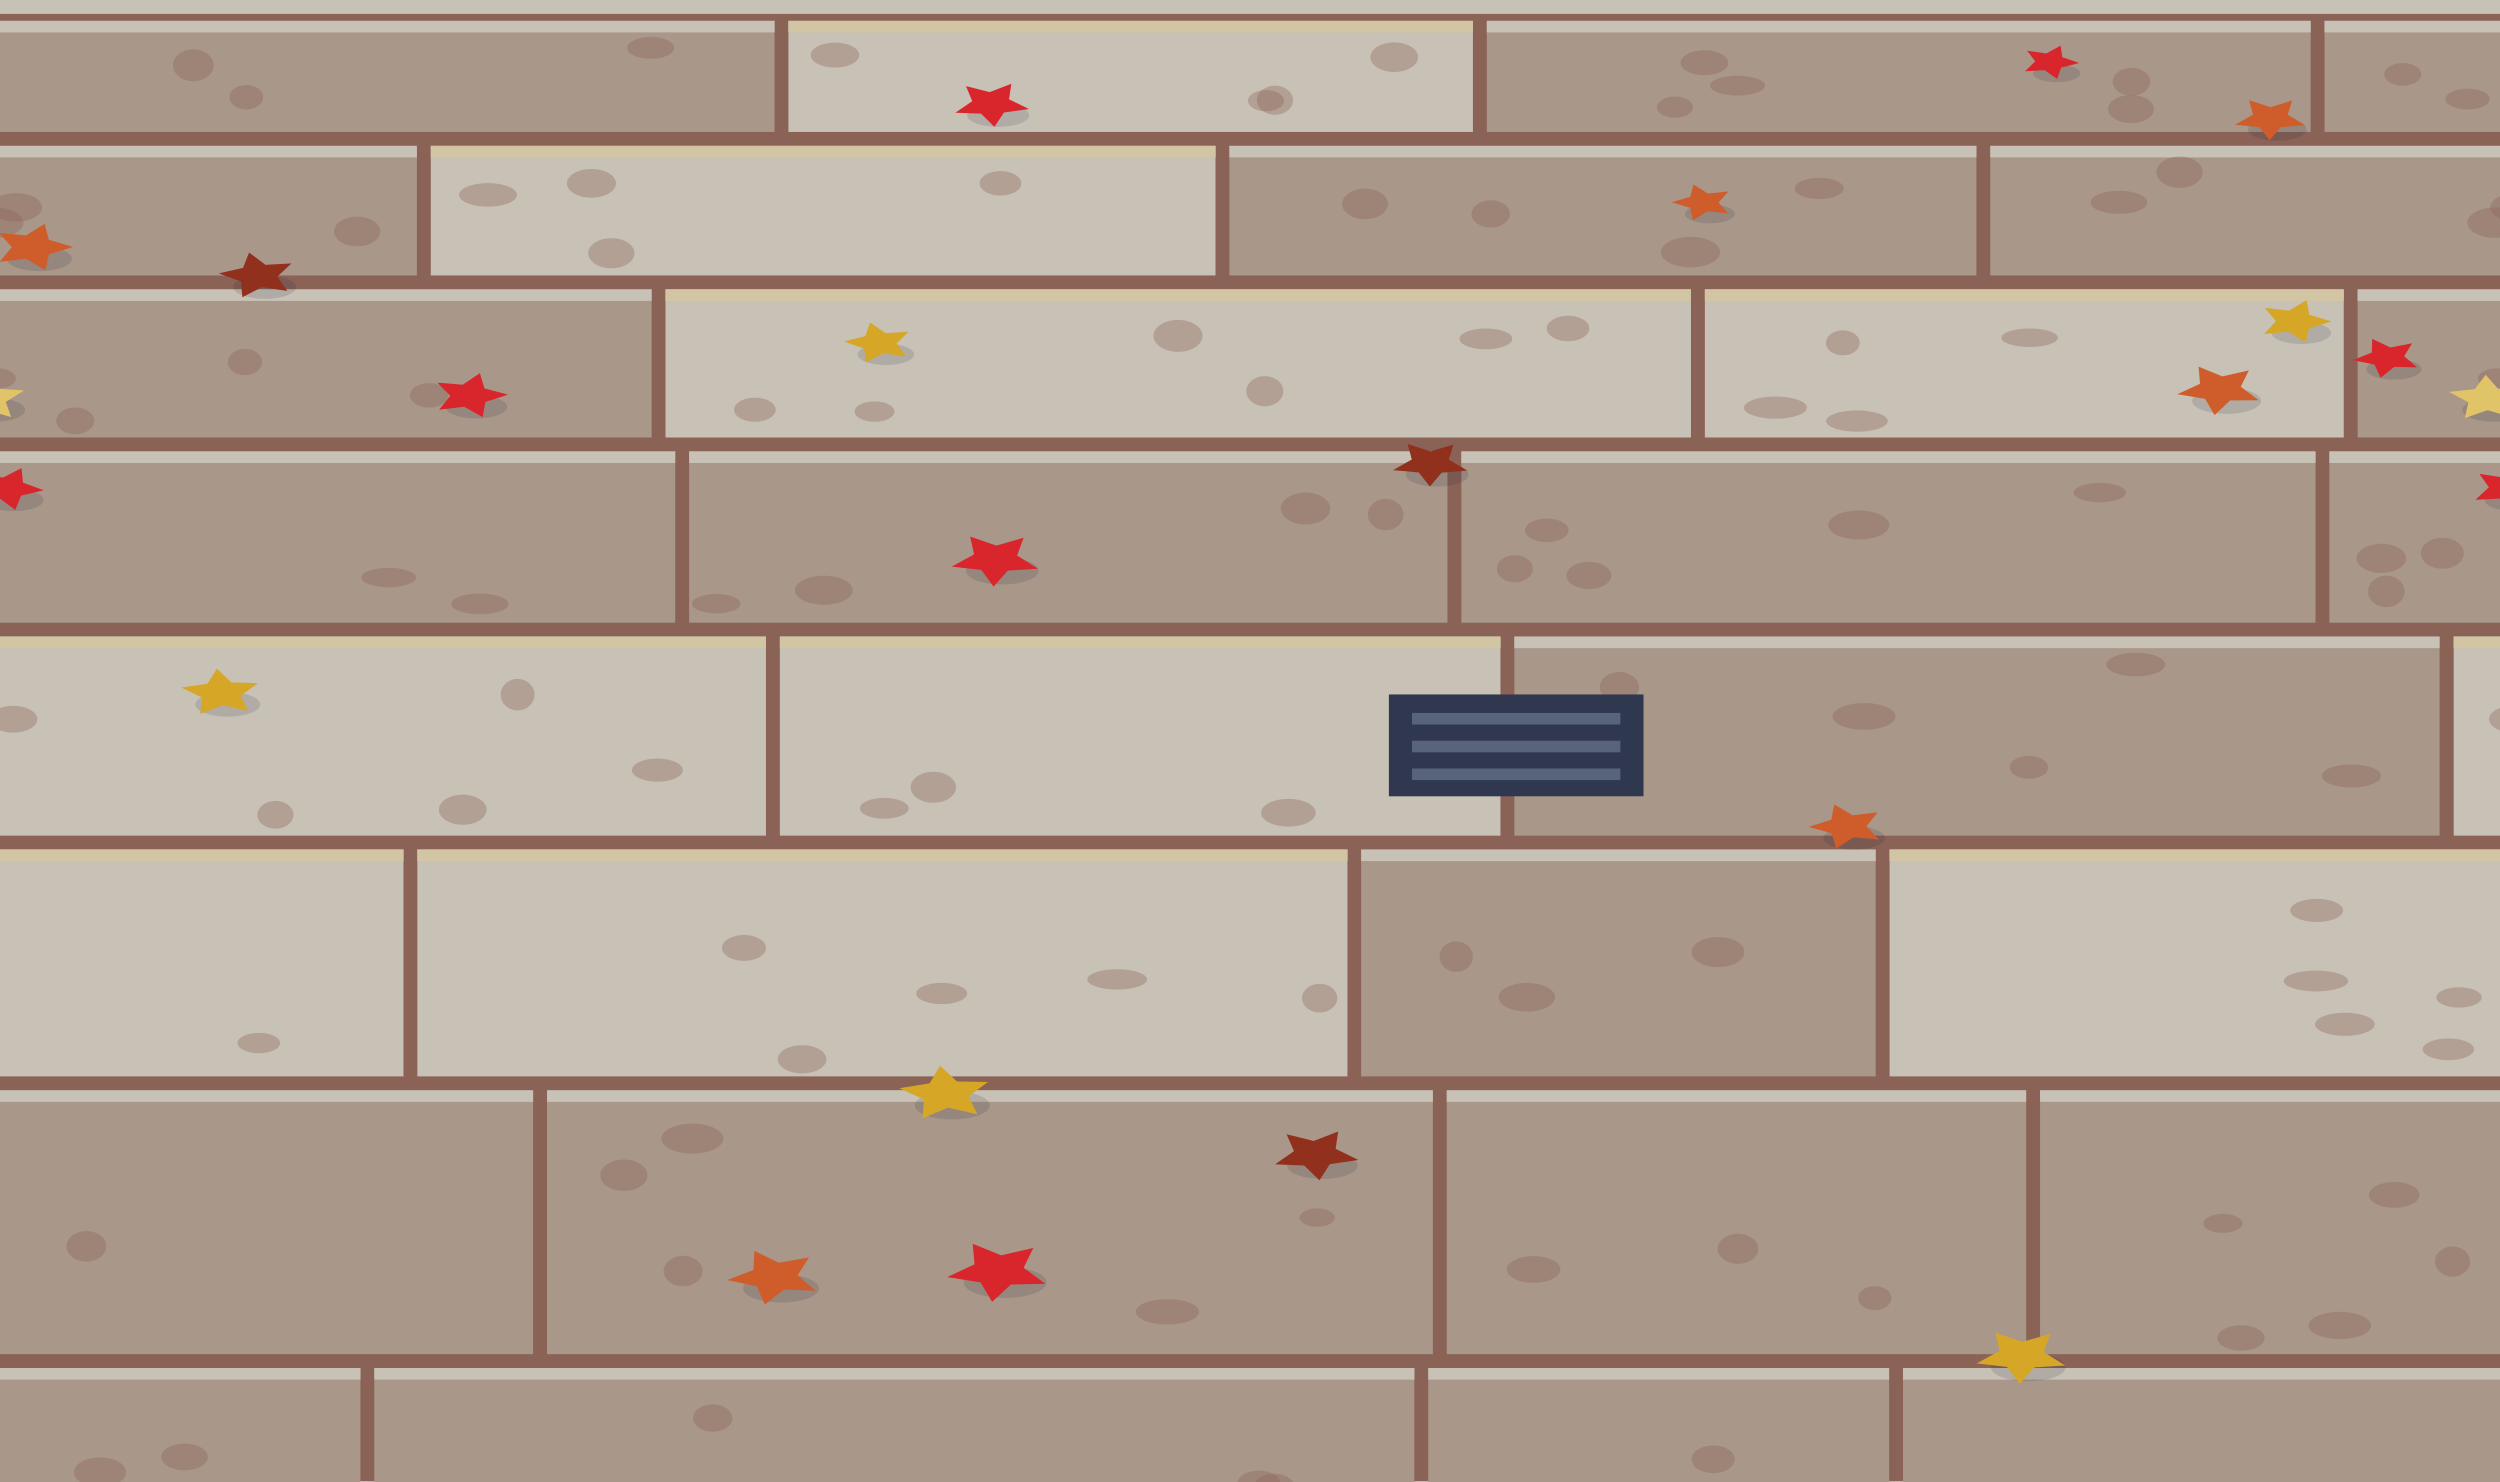
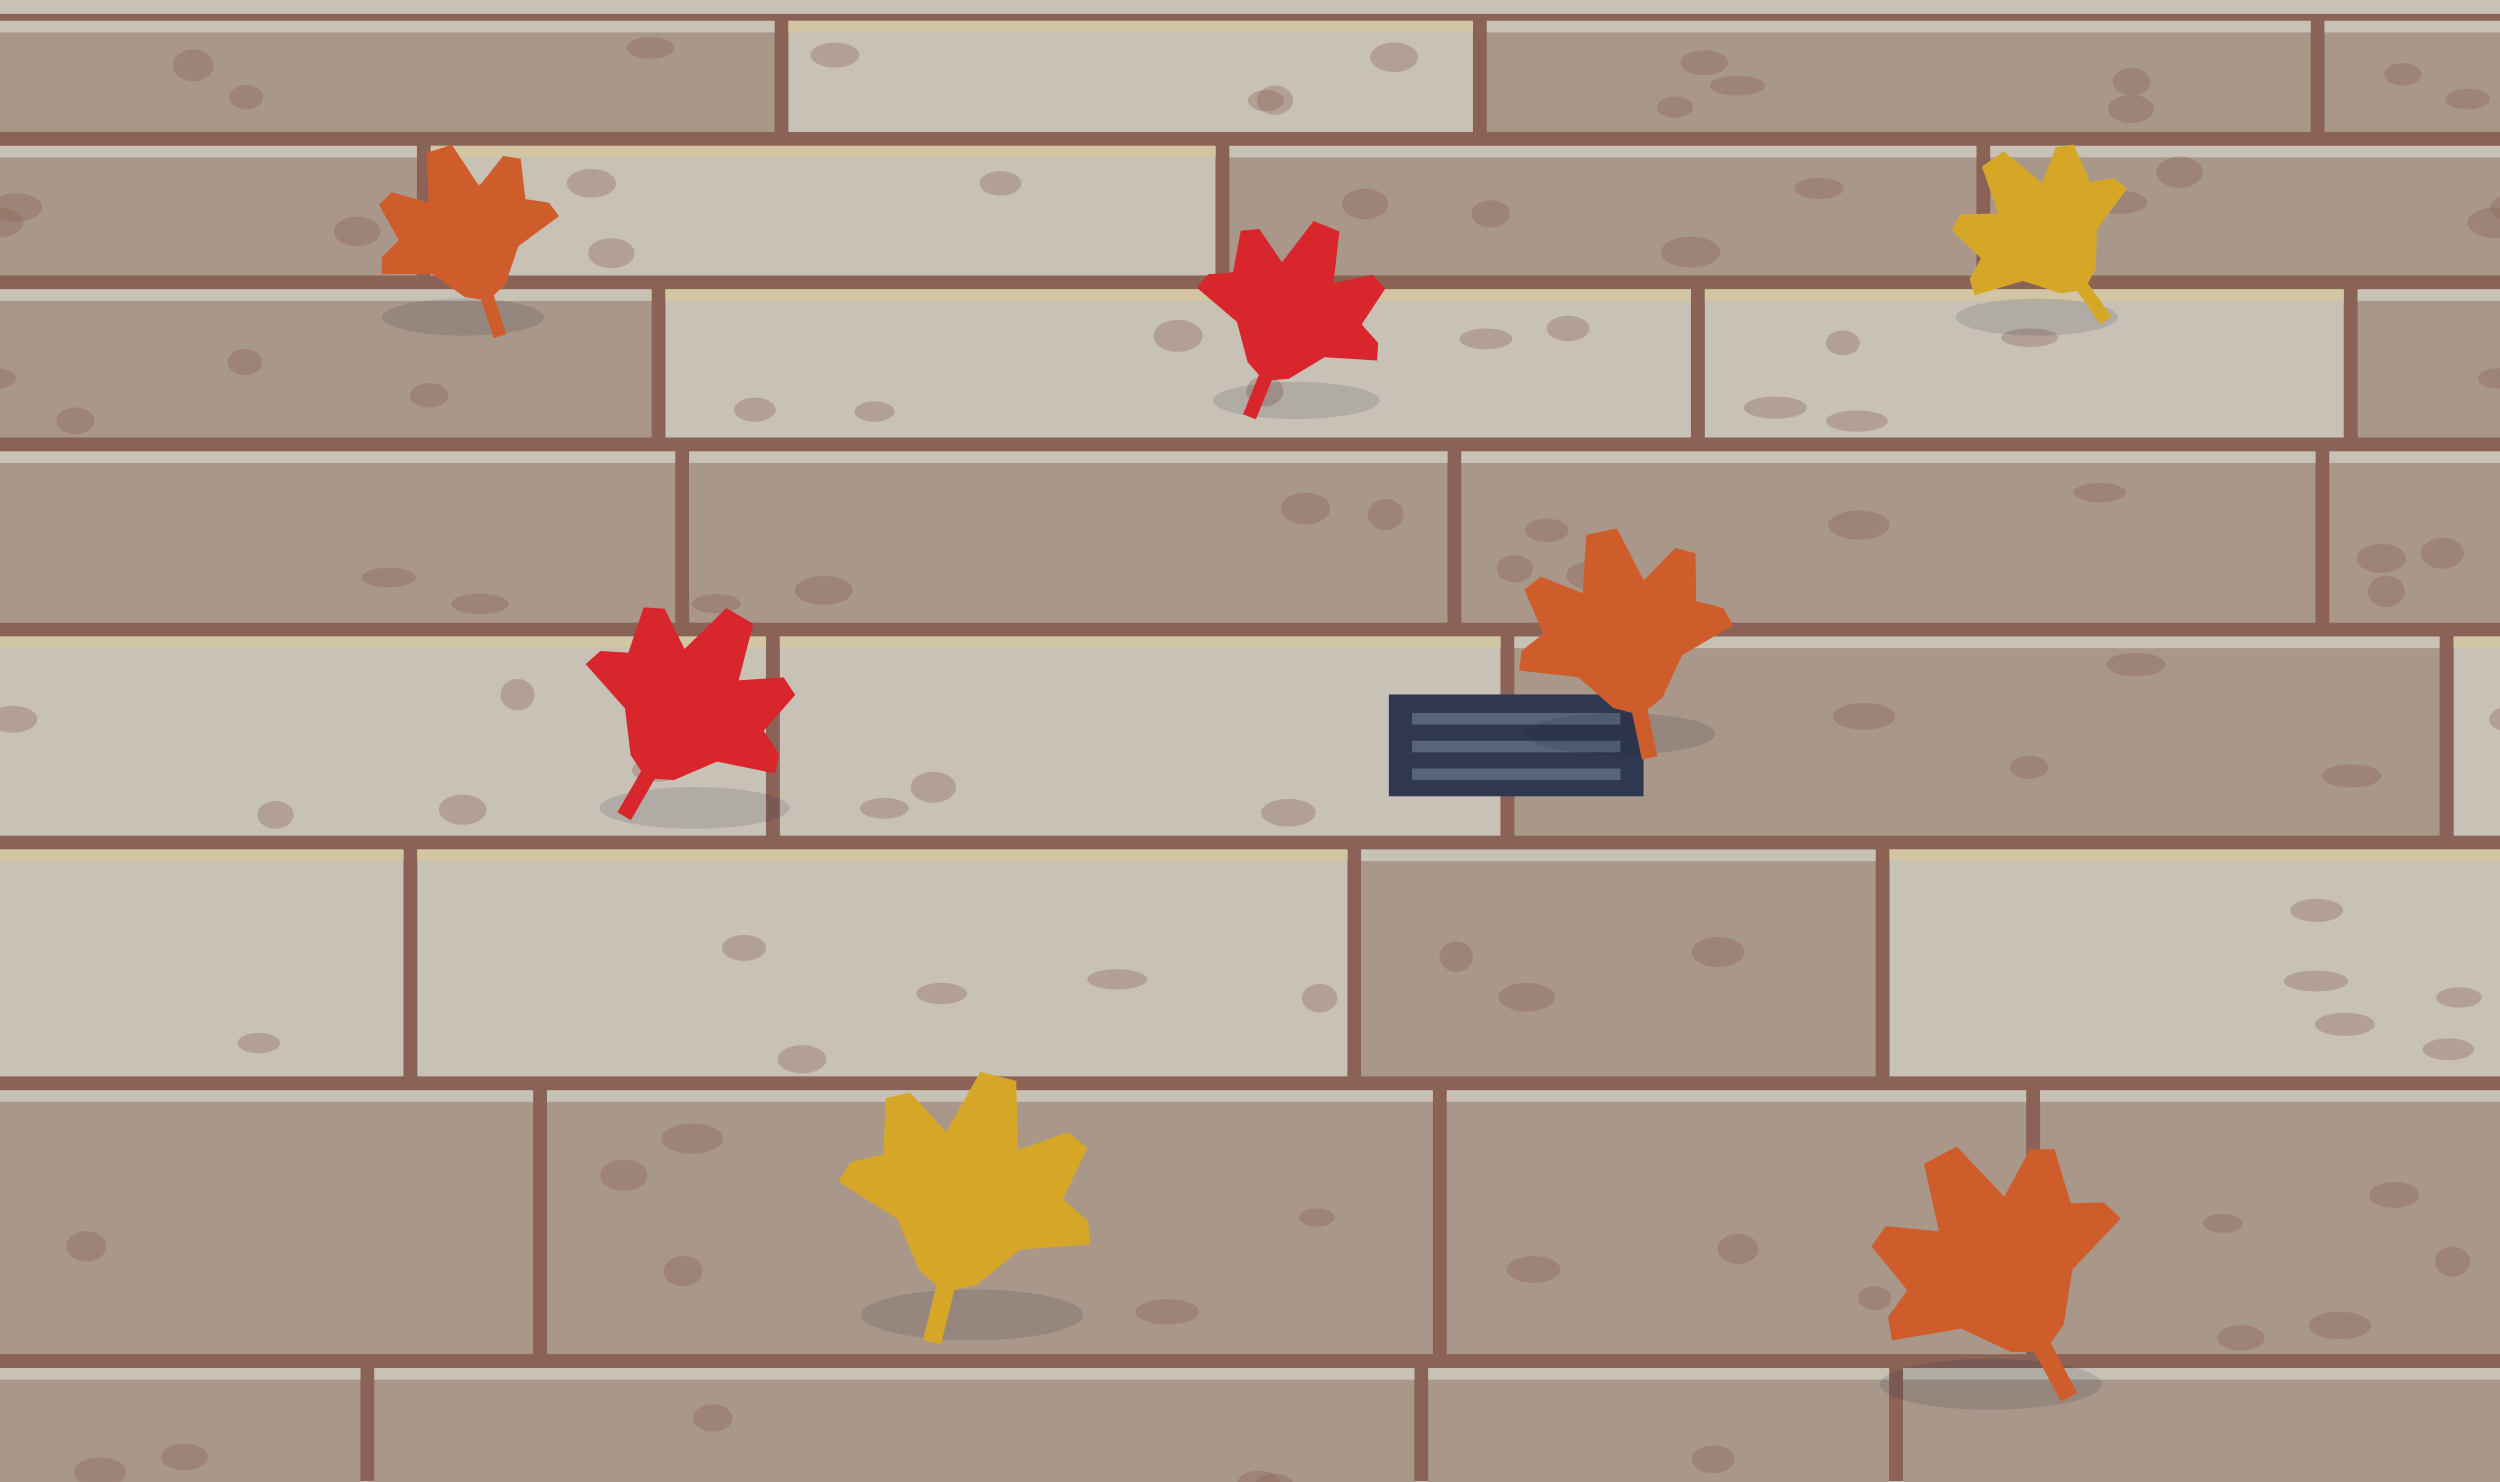
<svg xmlns="http://www.w3.org/2000/svg" width="1080" height="640" viewBox="0 0 1080 640" shape-rendering="geometricPrecision">
  <rect x="0" y="0" width="1080" height="640" fill="#8a6256" />
  <rect x="0" y="0" width="1080" height="6" fill="#c8c1b6" />
  <rect x="-75.8" y="9" width="410.4" height="48" fill="#a99789" />
  <rect x="1004.2" y="9" width="410.4" height="48" fill="#a99789" />
  <rect x="-75.8" y="9" width="410.4" height="5" fill="#c8c1b6" />
  <rect x="1004.2" y="9" width="410.4" height="5" fill="#c8c1b6" />
  <ellipse cx="106.4" cy="42" rx="7.3" ry="5.3" fill="#8a6256" fill-opacity="0.35" />
  <ellipse cx="83.5" cy="28.2" rx="8.8" ry="6.9" fill="#8a6256" fill-opacity="0.35" />
  <ellipse cx="-42" cy="32.1" rx="8" ry="4.9" fill="#8a6256" fill-opacity="0.35" />
  <ellipse cx="1038" cy="32.1" rx="8" ry="4.9" fill="#8a6256" fill-opacity="0.35" />
  <ellipse cx="-14" cy="42.8" rx="9.6" ry="4.5" fill="#8a6256" fill-opacity="0.35" />
  <ellipse cx="1066" cy="42.8" rx="9.6" ry="4.5" fill="#8a6256" fill-opacity="0.35" />
  <ellipse cx="281.1" cy="20.7" rx="10.2" ry="4.7" fill="#8a6256" fill-opacity="0.35" />
  <rect x="340.6" y="9" width="295.7" height="48" fill="#c8c1b6" />
  <rect x="340.6" y="9" width="295.7" height="5" fill="#d2c5a3" />
  <ellipse cx="546.9" cy="43.5" rx="7.8" ry="4.6" fill="#8a6256" fill-opacity="0.35" />
  <ellipse cx="602.3" cy="24.7" rx="10.3" ry="6.4" fill="#8a6256" fill-opacity="0.35" />
  <ellipse cx="550.8" cy="43.3" rx="7.8" ry="6.3" fill="#8a6256" fill-opacity="0.35" />
  <ellipse cx="360.7" cy="23.8" rx="10.5" ry="5.4" fill="#8a6256" fill-opacity="0.35" />
  <rect x="642.3" y="9" width="355.9" height="48" fill="#a99789" />
  <rect x="642.3" y="9" width="355.9" height="5" fill="#c8c1b6" />
  <ellipse cx="920.8" cy="35.3" rx="8.1" ry="6" fill="#8a6256" fill-opacity="0.35" />
  <ellipse cx="723.6" cy="46.3" rx="7.8" ry="4.6" fill="#8a6256" fill-opacity="0.35" />
  <ellipse cx="920.6" cy="47.1" rx="9.9" ry="6.1" fill="#8a6256" fill-opacity="0.35" />
  <ellipse cx="736.3" cy="27.1" rx="10.3" ry="5.4" fill="#8a6256" fill-opacity="0.35" />
  <ellipse cx="750.6" cy="37" rx="11.9" ry="4.3" fill="#8a6256" fill-opacity="0.35" />
  <rect x="-220.2" y="63" width="400.3" height="56" fill="#a99789" />
  <rect x="859.8" y="63" width="400.3" height="56" fill="#a99789" />
  <rect x="-220.2" y="63" width="400.3" height="5" fill="#c8c1b6" />
  <rect x="859.8" y="63" width="400.3" height="5" fill="#c8c1b6" />
  <ellipse cx="-164.6" cy="87.4" rx="12.3" ry="5" fill="#8a6256" fill-opacity="0.35" />
  <ellipse cx="915.4" cy="87.4" rx="12.3" ry="5" fill="#8a6256" fill-opacity="0.35" />
  <ellipse cx="-2" cy="96.2" rx="12.1" ry="6.6" fill="#8a6256" fill-opacity="0.35" />
  <ellipse cx="1078" cy="96.2" rx="12.1" ry="6.6" fill="#8a6256" fill-opacity="0.35" />
  <ellipse cx="-138.4" cy="74.4" rx="10" ry="6.8" fill="#8a6256" fill-opacity="0.35" />
  <ellipse cx="941.6" cy="74.4" rx="10" ry="6.8" fill="#8a6256" fill-opacity="0.35" />
  <ellipse cx="154.3" cy="100" rx="10" ry="6.4" fill="#8a6256" fill-opacity="0.35" />
  <ellipse cx="7" cy="89.6" rx="11.2" ry="6.2" fill="#8a6256" fill-opacity="0.35" />
  <ellipse cx="1087" cy="89.6" rx="11.2" ry="6.2" fill="#8a6256" fill-opacity="0.35" />
  <rect x="186.1" y="63" width="339" height="56" fill="#c8c1b6" />
  <rect x="186.1" y="63" width="339" height="5" fill="#d2c5a3" />
  <ellipse cx="210.8" cy="84.2" rx="12.5" ry="5.1" fill="#8a6256" fill-opacity="0.35" />
  <ellipse cx="255.5" cy="79.2" rx="10.6" ry="6.2" fill="#8a6256" fill-opacity="0.35" />
  <ellipse cx="432.2" cy="79.2" rx="9" ry="5.3" fill="#8a6256" fill-opacity="0.35" />
  <ellipse cx="264.1" cy="109.4" rx="10" ry="6.5" fill="#8a6256" fill-opacity="0.35" />
  <rect x="531.1" y="63" width="322.7" height="56" fill="#a99789" />
  <rect x="531.1" y="63" width="322.7" height="5" fill="#c8c1b6" />
  <ellipse cx="730.3" cy="108.9" rx="12.8" ry="6.6" fill="#8a6256" fill-opacity="0.35" />
  <ellipse cx="589.7" cy="88.1" rx="9.9" ry="6.6" fill="#8a6256" fill-opacity="0.35" />
  <ellipse cx="785.9" cy="81.4" rx="10.6" ry="4.6" fill="#8a6256" fill-opacity="0.35" />
  <ellipse cx="644" cy="92.4" rx="8.3" ry="5.9" fill="#8a6256" fill-opacity="0.35" />
  <rect x="-343.5" y="125" width="276" height="64" fill="#c8c1b6" />
  <rect x="736.5" y="125" width="276" height="64" fill="#c8c1b6" />
  <rect x="-343.5" y="125" width="276" height="5" fill="#d2c5a3" />
  <rect x="736.5" y="125" width="276" height="5" fill="#d2c5a3" />
  <ellipse cx="-277.8" cy="181.9" rx="13.3" ry="4.6" fill="#8a6256" fill-opacity="0.35" />
  <ellipse cx="802.2" cy="181.9" rx="13.3" ry="4.6" fill="#8a6256" fill-opacity="0.35" />
  <ellipse cx="-283.9" cy="148.1" rx="7.3" ry="5.4" fill="#8a6256" fill-opacity="0.35" />
  <ellipse cx="796.1" cy="148.1" rx="7.3" ry="5.4" fill="#8a6256" fill-opacity="0.35" />
  <ellipse cx="-203.2" cy="145.9" rx="12.2" ry="4" fill="#8a6256" fill-opacity="0.35" />
  <ellipse cx="876.8" cy="145.9" rx="12.2" ry="4" fill="#8a6256" fill-opacity="0.35" />
  <ellipse cx="-313" cy="176.1" rx="13.6" ry="4.8" fill="#8a6256" fill-opacity="0.35" />
  <ellipse cx="767" cy="176.1" rx="13.6" ry="4.8" fill="#8a6256" fill-opacity="0.35" />
  <rect x="-61.5" y="125" width="343" height="64" fill="#a99789" />
  <rect x="1018.5" y="125" width="343" height="64" fill="#a99789" />
  <rect x="-61.5" y="125" width="343" height="5" fill="#c8c1b6" />
  <rect x="1018.5" y="125" width="343" height="5" fill="#c8c1b6" />
  <ellipse cx="-1.3" cy="163.5" rx="8.2" ry="4.4" fill="#8a6256" fill-opacity="0.35" />
  <ellipse cx="1078.7" cy="163.5" rx="8.2" ry="4.4" fill="#8a6256" fill-opacity="0.35" />
  <ellipse cx="105.8" cy="156.4" rx="7.4" ry="5.7" fill="#8a6256" fill-opacity="0.35" />
  <ellipse cx="32.5" cy="181.8" rx="8.2" ry="5.8" fill="#8a6256" fill-opacity="0.35" />
  <ellipse cx="185.4" cy="170.8" rx="8.3" ry="5.3" fill="#8a6256" fill-opacity="0.35" />
  <rect x="287.5" y="125" width="443" height="64" fill="#c8c1b6" />
  <rect x="287.5" y="125" width="443" height="5" fill="#d2c5a3" />
  <ellipse cx="508.9" cy="145.1" rx="10.6" ry="6.9" fill="#8a6256" fill-opacity="0.35" />
  <ellipse cx="546.4" cy="169" rx="8" ry="6.5" fill="#8a6256" fill-opacity="0.35" />
  <ellipse cx="677.4" cy="141.9" rx="9.2" ry="5.5" fill="#8a6256" fill-opacity="0.35" />
  <ellipse cx="377.8" cy="177.8" rx="8.6" ry="4.4" fill="#8a6256" fill-opacity="0.35" />
  <ellipse cx="326.1" cy="177" rx="9" ry="5.2" fill="#8a6256" fill-opacity="0.35" />
  <ellipse cx="641.9" cy="146.4" rx="11.4" ry="4.5" fill="#8a6256" fill-opacity="0.35" />
  <rect x="-448.7" y="195" width="369" height="74" fill="#a99789" />
  <rect x="631.3" y="195" width="369" height="74" fill="#a99789" />
  <rect x="-448.7" y="195" width="369" height="5" fill="#c8c1b6" />
  <rect x="631.3" y="195" width="369" height="5" fill="#c8c1b6" />
  <ellipse cx="-172.9" cy="212.8" rx="11.3" ry="4.2" fill="#8a6256" fill-opacity="0.35" />
  <ellipse cx="907.1" cy="212.8" rx="11.3" ry="4.2" fill="#8a6256" fill-opacity="0.35" />
  <ellipse cx="-393.6" cy="248.6" rx="9.7" ry="5.9" fill="#8a6256" fill-opacity="0.35" />
  <ellipse cx="686.4" cy="248.6" rx="9.7" ry="5.9" fill="#8a6256" fill-opacity="0.35" />
  <ellipse cx="-425.6" cy="245.7" rx="7.8" ry="5.9" fill="#8a6256" fill-opacity="0.35" />
  <ellipse cx="654.4" cy="245.7" rx="7.8" ry="5.9" fill="#8a6256" fill-opacity="0.35" />
  <ellipse cx="-411.8" cy="229.1" rx="9.4" ry="5.1" fill="#8a6256" fill-opacity="0.35" />
  <ellipse cx="668.2" cy="229.1" rx="9.4" ry="5.1" fill="#8a6256" fill-opacity="0.35" />
  <ellipse cx="-277" cy="226.8" rx="13.2" ry="6.3" fill="#8a6256" fill-opacity="0.35" />
  <ellipse cx="803" cy="226.8" rx="13.2" ry="6.3" fill="#8a6256" fill-opacity="0.35" />
  <rect x="-73.7" y="195" width="365.4" height="74" fill="#a99789" />
  <rect x="1006.3" y="195" width="365.4" height="74" fill="#a99789" />
  <rect x="-73.7" y="195" width="365.4" height="5" fill="#c8c1b6" />
  <rect x="1006.3" y="195" width="365.4" height="5" fill="#c8c1b6" />
  <ellipse cx="-24.9" cy="239" rx="9.3" ry="6.7" fill="#8a6256" fill-opacity="0.35" />
  <ellipse cx="1055.1" cy="239" rx="9.3" ry="6.7" fill="#8a6256" fill-opacity="0.35" />
  <ellipse cx="167.9" cy="249.5" rx="11.8" ry="4.2" fill="#8a6256" fill-opacity="0.35" />
  <ellipse cx="-51.3" cy="241.2" rx="10.7" ry="6.3" fill="#8a6256" fill-opacity="0.35" />
  <ellipse cx="1028.7" cy="241.2" rx="10.7" ry="6.3" fill="#8a6256" fill-opacity="0.35" />
  <ellipse cx="-49.1" cy="255.5" rx="7.9" ry="6.8" fill="#8a6256" fill-opacity="0.35" />
  <ellipse cx="1030.9" cy="255.5" rx="7.9" ry="6.8" fill="#8a6256" fill-opacity="0.35" />
  <ellipse cx="207.3" cy="260.9" rx="12.4" ry="4.5" fill="#8a6256" fill-opacity="0.35" />
  <rect x="297.7" y="195" width="327.6" height="74" fill="#a99789" />
  <rect x="297.7" y="195" width="327.6" height="5" fill="#c8c1b6" />
  <ellipse cx="598.6" cy="222.3" rx="7.7" ry="6.8" fill="#8a6256" fill-opacity="0.35" />
  <ellipse cx="564" cy="219.7" rx="10.7" ry="6.9" fill="#8a6256" fill-opacity="0.35" />
  <ellipse cx="355.9" cy="255" rx="12.5" ry="6.3" fill="#8a6256" fill-opacity="0.35" />
  <ellipse cx="309.4" cy="260.8" rx="10.5" ry="4.2" fill="#8a6256" fill-opacity="0.35" />
  <rect x="-20" y="275" width="350.9" height="86" fill="#c8c1b6" />
  <rect x="1060" y="275" width="350.9" height="86" fill="#c8c1b6" />
  <rect x="-20" y="275" width="350.9" height="5" fill="#d2c5a3" />
  <rect x="1060" y="275" width="350.9" height="5" fill="#d2c5a3" />
  <ellipse cx="223.6" cy="300.1" rx="7.3" ry="6.8" fill="#8a6256" fill-opacity="0.35" />
  <ellipse cx="119" cy="352" rx="7.8" ry="6" fill="#8a6256" fill-opacity="0.35" />
  <ellipse cx="199.9" cy="349.8" rx="10.3" ry="6.5" fill="#8a6256" fill-opacity="0.35" />
  <ellipse cx="5.7" cy="310.7" rx="10.4" ry="5.8" fill="#8a6256" fill-opacity="0.35" />
  <ellipse cx="1085.7" cy="310.7" rx="10.4" ry="5.8" fill="#8a6256" fill-opacity="0.35" />
  <ellipse cx="284" cy="332.7" rx="11" ry="5" fill="#8a6256" fill-opacity="0.35" />
  <rect x="336.9" y="275" width="311.3" height="86" fill="#c8c1b6" />
  <rect x="336.9" y="275" width="311.3" height="5" fill="#d2c5a3" />
  <ellipse cx="382" cy="349.2" rx="10.5" ry="4.5" fill="#8a6256" fill-opacity="0.35" />
  <ellipse cx="556.6" cy="351.1" rx="11.8" ry="6" fill="#8a6256" fill-opacity="0.35" />
  <ellipse cx="403.2" cy="340.1" rx="9.8" ry="6.7" fill="#8a6256" fill-opacity="0.35" />
  <ellipse cx="636.2" cy="325.9" rx="10.2" ry="6.6" fill="#8a6256" fill-opacity="0.35" />
  <rect x="654.2" y="275" width="399.7" height="86" fill="#a99789" />
  <rect x="654.2" y="275" width="399.7" height="5" fill="#c8c1b6" />
  <ellipse cx="1015.8" cy="335.2" rx="12.8" ry="5" fill="#8a6256" fill-opacity="0.35" />
  <ellipse cx="805.3" cy="309.5" rx="13.6" ry="5.8" fill="#8a6256" fill-opacity="0.35" />
  <ellipse cx="876.5" cy="331.5" rx="8.3" ry="5" fill="#8a6256" fill-opacity="0.35" />
  <ellipse cx="922.7" cy="287.1" rx="12.7" ry="5.1" fill="#8a6256" fill-opacity="0.35" />
  <ellipse cx="699.6" cy="297" rx="8.5" ry="6.7" fill="#8a6256" fill-opacity="0.35" />
  <rect x="-263.7" y="367" width="438" height="98" fill="#c8c1b6" />
  <rect x="816.3" y="367" width="438" height="98" fill="#c8c1b6" />
  <rect x="-263.7" y="367" width="438" height="5" fill="#d2c5a3" />
  <rect x="816.3" y="367" width="438" height="5" fill="#d2c5a3" />
  <ellipse cx="-79.5" cy="423.8" rx="13.9" ry="4.5" fill="#8a6256" fill-opacity="0.35" />
  <ellipse cx="1000.5" cy="423.8" rx="13.9" ry="4.5" fill="#8a6256" fill-opacity="0.35" />
  <ellipse cx="111.8" cy="450.6" rx="9.2" ry="4.4" fill="#8a6256" fill-opacity="0.35" />
  <ellipse cx="-67" cy="442.5" rx="12.9" ry="5" fill="#8a6256" fill-opacity="0.35" />
  <ellipse cx="1013" cy="442.5" rx="12.9" ry="5" fill="#8a6256" fill-opacity="0.35" />
  <ellipse cx="-22.3" cy="453.3" rx="11.1" ry="4.7" fill="#8a6256" fill-opacity="0.35" />
  <ellipse cx="1057.7" cy="453.3" rx="11.1" ry="4.7" fill="#8a6256" fill-opacity="0.35" />
  <ellipse cx="-79.2" cy="393.3" rx="11.4" ry="5" fill="#8a6256" fill-opacity="0.35" />
  <ellipse cx="1000.8" cy="393.3" rx="11.4" ry="5" fill="#8a6256" fill-opacity="0.35" />
  <ellipse cx="-17.7" cy="430.9" rx="9.8" ry="4.4" fill="#8a6256" fill-opacity="0.35" />
  <ellipse cx="1062.3" cy="430.9" rx="9.8" ry="4.4" fill="#8a6256" fill-opacity="0.35" />
  <rect x="180.3" y="367" width="401.8" height="98" fill="#c8c1b6" />
  <rect x="180.3" y="367" width="401.8" height="5" fill="#d2c5a3" />
  <ellipse cx="321.4" cy="409.5" rx="9.5" ry="5.6" fill="#8a6256" fill-opacity="0.35" />
  <ellipse cx="406.8" cy="429.2" rx="11" ry="4.6" fill="#8a6256" fill-opacity="0.35" />
  <ellipse cx="482.6" cy="423.1" rx="12.9" ry="4.4" fill="#8a6256" fill-opacity="0.35" />
  <ellipse cx="570.1" cy="431.2" rx="7.6" ry="6.2" fill="#8a6256" fill-opacity="0.35" />
  <ellipse cx="346.5" cy="457.6" rx="10.5" ry="6.1" fill="#8a6256" fill-opacity="0.35" />
  <rect x="588" y="367" width="222.3" height="98" fill="#a99789" />
  <rect x="588" y="367" width="222.3" height="5" fill="#c8c1b6" />
  <ellipse cx="742.2" cy="411.3" rx="11.4" ry="6.5" fill="#8a6256" fill-opacity="0.35" />
  <ellipse cx="629.1" cy="413.3" rx="7.2" ry="6.6" fill="#8a6256" fill-opacity="0.35" />
  <ellipse cx="659.6" cy="430.8" rx="12.2" ry="6.2" fill="#8a6256" fill-opacity="0.35" />
  <rect x="-198.7" y="471" width="429" height="114" fill="#a99789" />
  <rect x="881.3" y="471" width="429" height="114" fill="#a99789" />
  <rect x="-198.7" y="471" width="429" height="5" fill="#c8c1b6" />
  <rect x="881.3" y="471" width="429" height="5" fill="#c8c1b6" />
  <ellipse cx="-119.7" cy="528.5" rx="8.5" ry="4.1" fill="#8a6256" fill-opacity="0.35" />
  <ellipse cx="960.3" cy="528.5" rx="8.5" ry="4.1" fill="#8a6256" fill-opacity="0.35" />
  <ellipse cx="-111.9" cy="578" rx="10.2" ry="5.5" fill="#8a6256" fill-opacity="0.35" />
  <ellipse cx="968.1" cy="578" rx="10.2" ry="5.5" fill="#8a6256" fill-opacity="0.35" />
  <ellipse cx="-45.7" cy="516.2" rx="10.9" ry="5.6" fill="#8a6256" fill-opacity="0.35" />
  <ellipse cx="1034.3" cy="516.2" rx="10.9" ry="5.6" fill="#8a6256" fill-opacity="0.35" />
  <ellipse cx="-20.5" cy="545" rx="7.6" ry="6.5" fill="#8a6256" fill-opacity="0.35" />
  <ellipse cx="1059.5" cy="545" rx="7.6" ry="6.5" fill="#8a6256" fill-opacity="0.35" />
  <ellipse cx="-69.2" cy="572.6" rx="13.5" ry="5.9" fill="#8a6256" fill-opacity="0.35" />
  <ellipse cx="1010.8" cy="572.6" rx="13.5" ry="5.9" fill="#8a6256" fill-opacity="0.35" />
  <ellipse cx="37.3" cy="538.4" rx="8.6" ry="6.6" fill="#8a6256" fill-opacity="0.35" />
  <rect x="236.3" y="471" width="382.7" height="114" fill="#a99789" />
  <rect x="236.3" y="471" width="382.7" height="5" fill="#c8c1b6" />
  <ellipse cx="295.1" cy="549.1" rx="8.4" ry="6.6" fill="#8a6256" fill-opacity="0.35" />
  <ellipse cx="269.5" cy="507.7" rx="10.2" ry="6.8" fill="#8a6256" fill-opacity="0.35" />
  <ellipse cx="569" cy="526" rx="7.6" ry="4" fill="#8a6256" fill-opacity="0.35" />
  <ellipse cx="504.3" cy="566.7" rx="13.7" ry="5.5" fill="#8a6256" fill-opacity="0.35" />
  <ellipse cx="299.1" cy="491.9" rx="13.4" ry="6.5" fill="#8a6256" fill-opacity="0.35" />
  <rect x="625" y="471" width="250.3" height="114" fill="#a99789" />
  <rect x="625" y="471" width="250.3" height="5" fill="#c8c1b6" />
  <ellipse cx="662.5" cy="548.4" rx="11.6" ry="5.8" fill="#8a6256" fill-opacity="0.35" />
  <ellipse cx="809.9" cy="560.8" rx="7.2" ry="5.2" fill="#8a6256" fill-opacity="0.35" />
  <ellipse cx="750.8" cy="539.5" rx="8.8" ry="6.5" fill="#8a6256" fill-opacity="0.35" />
  <rect x="-257.9" y="591" width="413.6" height="134" fill="#a99789" />
  <rect x="822.1" y="591" width="413.6" height="134" fill="#a99789" />
  <rect x="-257.9" y="591" width="413.6" height="5" fill="#c8c1b6" />
  <rect x="822.1" y="591" width="413.6" height="5" fill="#c8c1b6" />
  <ellipse cx="-195.3" cy="693.6" rx="8.2" ry="6.6" fill="#8a6256" fill-opacity="0.35" />
  <ellipse cx="884.7" cy="693.6" rx="8.2" ry="6.6" fill="#8a6256" fill-opacity="0.35" />
  <ellipse cx="-202" cy="690.5" rx="12.5" ry="6.3" fill="#8a6256" fill-opacity="0.35" />
  <ellipse cx="878" cy="690.5" rx="12.5" ry="6.3" fill="#8a6256" fill-opacity="0.35" />
  <ellipse cx="79.7" cy="629.4" rx="10.1" ry="5.8" fill="#8a6256" fill-opacity="0.35" />
  <ellipse cx="144" cy="717.8" rx="8.5" ry="4.6" fill="#8a6256" fill-opacity="0.35" />
  <ellipse cx="43.2" cy="636" rx="11.3" ry="6.4" fill="#8a6256" fill-opacity="0.35" />
  <rect x="161.7" y="591" width="449.3" height="134" fill="#a99789" />
  <rect x="161.7" y="591" width="449.3" height="5" fill="#c8c1b6" />
  <ellipse cx="327.2" cy="691.8" rx="8.4" ry="6.2" fill="#8a6256" fill-opacity="0.35" />
  <ellipse cx="543.8" cy="640.7" rx="9.2" ry="5.4" fill="#8a6256" fill-opacity="0.35" />
  <ellipse cx="496.9" cy="684.1" rx="9.3" ry="4.2" fill="#8a6256" fill-opacity="0.35" />
  <ellipse cx="307.9" cy="612.6" rx="8.5" ry="5.9" fill="#8a6256" fill-opacity="0.35" />
  <ellipse cx="550.5" cy="643.3" rx="9.2" ry="6.7" fill="#8a6256" fill-opacity="0.35" />
  <ellipse cx="286.9" cy="710.7" rx="12" ry="4" fill="#8a6256" fill-opacity="0.35" />
  <rect x="617" y="591" width="199.1" height="134" fill="#a99789" />
  <rect x="617" y="591" width="199.1" height="5" fill="#c8c1b6" />
  <ellipse cx="757" cy="707.4" rx="7.4" ry="6.5" fill="#8a6256" fill-opacity="0.35" />
  <ellipse cx="740.1" cy="630.4" rx="9.3" ry="6" fill="#8a6256" fill-opacity="0.35" />
  <rect x="600" y="300" width="110" height="44" fill="#30384f" />
  <rect x="610" y="308" width="90" height="5" fill="#57647a" />
  <rect x="610" y="320" width="90" height="5" fill="#57647a" />
  <rect x="610" y="332" width="90" height="5" fill="#57647a" />
-   <ellipse cx="983.8" cy="56" rx="12.7" ry="4.8" fill="#16203a" fill-opacity="0.14" />
-   <polygon points="965.6,53.9 973.3,49.5 971.6,43.3 980.9,46.3 990.2,43.4 988.3,49.6 995.8,54.1 985.3,54.9 980.5,60.6 976,54.9" fill="#cf5d2b" />
-   <ellipse cx="431.2" cy="49.8" rx="13.4" ry="5" fill="#16203a" fill-opacity="0.14" />
-   <polygon points="429.6,54.8 423.8,49.1 412.7,48.7 420,43.7 417.3,37.2 427.5,39.8 436.9,36.2 435.9,42.9 444.5,47.1 433.7,48.6" fill="#d8262c" />
-   <ellipse cx="205.8" cy="175.8" rx="13.3" ry="5" fill="#16203a" fill-opacity="0.14" />
-   <polygon points="208.5,180.2 200.5,175.7 189.7,177 194.5,171 188.9,165.3 199.9,166.2 207.3,161.2 209.3,167.8 219.5,170.5 209.7,173.6" fill="#d8262c" />
-   <ellipse cx="1034.2" cy="159.5" rx="11.9" ry="4.5" fill="#16203a" fill-opacity="0.14" />
-   <polygon points="1044.2,158.7 1034.3,158.5 1028.4,163.2 1025.8,157.5 1016.4,155.6 1024.6,152.3 1024.8,146.4 1032.6,150.1 1042,148.3 1038.6,153.9" fill="#d8262c" />
-   <ellipse cx="433" cy="246.6" rx="15.7" ry="5.9" fill="#16203a" fill-opacity="0.14" />
-   <polygon points="448.4,245.7 435.4,246.5 429.2,253.4 423.9,246.2 411.1,244.8 420.8,239.5 419.1,231.8 430.4,235.7 442.2,232.3 439.4,240" fill="#d8262c" />
-   <ellipse cx="382.7" cy="153.1" rx="12.2" ry="4.6" fill="#16203a" fill-opacity="0.14" />
-   <polygon points="374.1,156.6 373.3,150.6 364.5,147.5 373.8,145.2 375.9,139.3 382.5,143.9 392.5,143.3 387.3,148.4 391.4,154 381.6,152.6" fill="#d6a727" />
-   <ellipse cx="6.1" cy="216" rx="12.7" ry="4.8" fill="#16203a" fill-opacity="0.14" />
-   <ellipse cx="1086.1" cy="216" rx="12.7" ry="4.8" fill="#16203a" fill-opacity="0.14" />
-   <polygon points="-10.6,215.9 -4.8,210.5 -8.9,204.7 1.3,206.3 9.3,202.2 9.9,208.5 18.9,211.8 9.1,214.1 6.6,220.3 -0,215.4" fill="#d8262c" />
-   <polygon points="1069.4,215.9 1075.2,210.5 1071.1,204.7 1081.3,206.3 1089.3,202.2 1089.9,208.5 1098.9,211.8 1089.1,214.1 1086.6,220.3 1080,215.4" fill="#d8262c" />
-   <ellipse cx="114.4" cy="124" rx="13.6" ry="5.1" fill="#16203a" fill-opacity="0.14" />
-   <polygon points="104.7,128.4 104.1,121.6 94.5,118.1 105,115.7 107.6,109.1 114.7,114.4 125.9,113.8 119.8,119.5 124.1,125.7 113.2,124" fill="#91301c" />
-   <ellipse cx="17" cy="111.8" rx="14.1" ry="5.3" fill="#16203a" fill-opacity="0.14" />
-   <polygon points="19.6,116.8 11.3,111.8 -0.2,113.1 5.1,106.8 -0.4,100.6 11.2,101.7 19.3,96.7 21.1,103.6 31.6,106.7 21.2,109.8" fill="#cf5d2b" />
-   <polygon points="1099.6,116.8 1091.3,111.8 1079.8,113.1 1085.1,106.8 1079.6,100.6 1091.2,101.7 1099.3,96.7 1101.1,103.6 1111.6,106.7 1101.2,109.8" fill="#cf5d2b" />
-   <ellipse cx="961.9" cy="173.2" rx="14.9" ry="5.6" fill="#16203a" fill-opacity="0.14" />
-   <polygon points="975.8,172.9 963.4,173 956.7,179.3 952.6,172.3 940.6,170.3 950.4,165.8 949.8,158.4 960,162.6 971.5,160 968,167.1" fill="#cf5d2b" />
-   <ellipse cx="888.5" cy="31.7" rx="10.2" ry="3.8" fill="#16203a" fill-opacity="0.14" />
-   <polygon points="898.2,27.2 890.4,29.2 888.7,34.1 883.2,30.3 874.8,30.8 879.2,26.5 875.7,21.9 884,23.1 890.2,19.7 890.9,24.7" fill="#d8262c" />
-   <ellipse cx="620.9" cy="205.1" rx="13.5" ry="5.1" fill="#16203a" fill-opacity="0.14" />
-   <polygon points="633.9,203.3 622.8,204.2 617.7,210.2 612.9,204.1 601.8,203.1 609.9,198.5 608.1,191.8 618,195 627.9,192 625.9,198.6" fill="#91301c" />
-   <ellipse cx="994.2" cy="143.8" rx="12.8" ry="4.8" fill="#16203a" fill-opacity="0.14" />
-   <polygon points="978.1,144.3 983.2,138.7 978.4,133 988.8,134.2 996.4,129.7 997.7,136 1007.2,138.9 997.6,141.7 995.9,148 988.6,143.3" fill="#d6a727" />
-   <ellipse cx="1077.3" cy="177.1" rx="13.6" ry="5.1" fill="#16203a" fill-opacity="0.14" />
-   <ellipse cx="-2.7" cy="177.1" rx="13.6" ry="5.1" fill="#16203a" fill-opacity="0.14" />
-   <polygon points="1084.8,180.2 1074.6,177.2 1064.8,180.6 1066.3,173.8 1058,169.3 1069.1,168.1 1073.8,161.9 1079.1,167.9 1090.4,168.7 1082.5,173.6" fill="#e1c368" />
-   <polygon points="4.8,180.2 -5.4,177.2 -15.2,180.6 -13.7,173.8 -22,169.3 -10.9,168.1 -6.2,161.9 -0.9,167.9 10.4,168.7 2.5,173.6" fill="#e1c368" />
-   <ellipse cx="738.7" cy="92.4" rx="10.8" ry="4.1" fill="#16203a" fill-opacity="0.14" />
-   <polygon points="746.6,92.2 737.7,91.3 731.4,95.1 730.2,89.8 722.1,87.4 730.2,85 731.6,79.7 737.8,83.6 746.7,82.7 742.4,87.5" fill="#cf5d2b" />
-   <ellipse cx="876.2" cy="590.7" rx="16.1" ry="6" fill="#16203a" fill-opacity="0.14" />
-   <polygon points="872.5,597.8 867,590.5 853.9,589 863.8,583.6 862,575.7 873.6,579.7 885.7,576.2 882.9,584.1 892.2,589.9 878.9,590.7" fill="#d6a727" />
-   <ellipse cx="98.4" cy="304.3" rx="14" ry="5.3" fill="#16203a" fill-opacity="0.14" />
-   <polygon points="86.5,308.4 87.4,301.4 78.3,297 89.6,295.4 93.7,288.9 99.9,294.8 111.5,295.1 104,300.5 107.1,307.2 96.3,304.6" fill="#d6a727" />
-   <ellipse cx="411.4" cy="477.5" rx="16.2" ry="6.1" fill="#16203a" fill-opacity="0.14" />
-   <polygon points="422.2,481.4 409.6,478.5 398.5,483.1 399.2,475 388.5,470.1 401.6,468 406.1,460.4 413.4,467.2 426.8,467.4 418.4,473.7" fill="#d6a727" />
-   <ellipse cx="571.3" cy="503.6" rx="15.2" ry="5.7" fill="#16203a" fill-opacity="0.14" />
-   <polygon points="570,509.9 563.4,503.5 550.8,503 559,497.3 555.8,490 567.5,492.9 578.1,488.8 577,496.3 586.8,501.1 574.5,502.9" fill="#91301c" />
-   <ellipse cx="801" cy="362" rx="13.3" ry="5" fill="#16203a" fill-opacity="0.14" />
-   <polygon points="811.7,362.7 800.7,361.7 793.2,366.6 791.3,360 781.3,357.2 791.1,354.1 792.4,347.5 800.3,352.2 811.2,350.9 806.3,356.9" fill="#cf5d2b" />
-   <ellipse cx="434.2" cy="554" rx="17.9" ry="6.7" fill="#16203a" fill-opacity="0.14" />
-   <polygon points="451.6,554.6 436.7,554.9 428.6,562.4 423.6,554 409.2,551.7 421,546.2 420.2,537.3 432.5,542.3 446.4,539.1 442.2,547.7" fill="#d8262c" />
-   <ellipse cx="337.4" cy="556.6" rx="16.4" ry="6.1" fill="#16203a" fill-opacity="0.14" />
-   <polygon points="330.4,563.6 326.9,555.7 314.1,553 325.5,548.6 325.9,540.4 336.4,545.5 349.5,543.2 344.6,550.9 352.3,557.6 338.7,557.1" fill="#cf5d2b" />
+   <ellipse cx="200" cy="137" rx="35" ry="8" fill="#16203a" fill-opacity="0.14" />
+   <g transform="translate(200 96) rotate(-18) scale(1.15)">
+     <polygon points="-2.5,29 2.5,29 2.5,45 -2.5,45" fill="#cf5d2b" />
+     <path d="M -5,-29 L 5,-29 L 10,-11 L 22,-19 L 28,-16 L 25,-1 L 33,3 L 35,9 L 17,15 L 8,27 L 0,31 L -8,27 L -17,15 L -35,9 L -33,3 L -25,-1 L -28,-16 L -22,-19 L -10,-11 Z" fill="#cf5d2b" />
+   </g>
+   <ellipse cx="560" cy="173" rx="36" ry="8" fill="#16203a" fill-opacity="0.14" />
+   <g transform="translate(560 130) rotate(22) scale(1.2)">
+     <polygon points="-2.5,29 2.5,29 2.5,45 -2.5,45" fill="#d8262c" />
+     <path d="M -5,-29 L 5,-29 L 10,-11 L 22,-19 L 28,-16 L 25,-1 L 33,3 L 35,9 L 17,15 L 8,27 L 0,31 L -8,27 L -17,15 L -35,9 L -33,3 L -25,-1 L -28,-16 L -22,-19 L -10,-11 Z" fill="#d8262c" />
+   </g>
+   <ellipse cx="880" cy="137" rx="35" ry="8" fill="#16203a" fill-opacity="0.14" />
+   <g transform="translate(880 96) rotate(-35) scale(1.15)">
+     <polygon points="-2.5,29 2.5,29 2.5,45 -2.5,45" fill="#d6a727" />
+     <path d="M -5,-29 L 5,-29 L 10,-11 L 22,-19 L 28,-16 L 25,-1 L 33,3 L 35,9 L 17,15 L 8,27 L 0,31 L -8,27 L -17,15 L -35,9 L -33,3 L -25,-1 L -28,-16 L -22,-19 L -10,-11 Z" fill="#d6a727" />
+   </g>
+   <ellipse cx="300" cy="349" rx="41" ry="9" fill="#16203a" fill-opacity="0.14" />
+   <g transform="translate(300 300) rotate(30) scale(1.35)">
+     <polygon points="-2.5,29 2.5,29 2.5,45 -2.5,45" fill="#d8262c" />
+     <path d="M -5,-29 L 5,-29 L 10,-11 L 22,-19 L 28,-16 L 25,-1 L 33,3 L 35,9 L 17,15 L 8,27 L 0,31 L -8,27 L -17,15 L -35,9 L -33,3 L -25,-1 L -28,-16 L -22,-19 L -10,-11 Z" fill="#d8262c" />
+   </g>
+   <ellipse cx="700" cy="317" rx="41" ry="9" fill="#16203a" fill-opacity="0.14" />
+   <g transform="translate(700 268) rotate(-12) scale(1.35)">
+     <polygon points="-2.5,29 2.5,29 2.5,45 -2.5,45" fill="#cf5d2b" />
+     <path d="M -5,-29 L 5,-29 L 10,-11 L 22,-19 L 28,-16 L 25,-1 L 33,3 L 35,9 L 17,15 L 8,27 L 0,31 L -8,27 L -17,15 L -35,9 L -33,3 L -25,-1 L -28,-16 L -22,-19 L -10,-11 Z" fill="#cf5d2b" />
+   </g>
+   <ellipse cx="420" cy="568" rx="48" ry="11" fill="#16203a" fill-opacity="0.14" />
+   <g transform="translate(420 510) rotate(14) scale(1.6)">
+     <polygon points="-2.5,29 2.5,29 2.5,45 -2.5,45" fill="#d6a727" />
+     <path d="M -5,-29 L 5,-29 L 10,-11 L 22,-19 L 28,-16 L 25,-1 L 33,3 L 35,9 L 17,15 L 8,27 L 0,31 L -8,27 L -17,15 L -35,9 L -33,3 L -25,-1 L -28,-16 L -22,-19 L -10,-11 Z" fill="#d6a727" />
+   </g>
+   <ellipse cx="860" cy="598" rx="48" ry="11" fill="#16203a" fill-opacity="0.14" />
+   <g transform="translate(860 540) rotate(-28) scale(1.6)">
+     <polygon points="-2.5,29 2.5,29 2.5,45 -2.5,45" fill="#cf5d2b" />
+     <path d="M -5,-29 L 5,-29 L 10,-11 L 22,-19 L 28,-16 L 25,-1 L 33,3 L 35,9 L 17,15 L 8,27 L 0,31 L -8,27 L -17,15 L -35,9 L -33,3 L -25,-1 L -28,-16 L -22,-19 L -10,-11 Z" fill="#cf5d2b" />
+   </g>
</svg>
